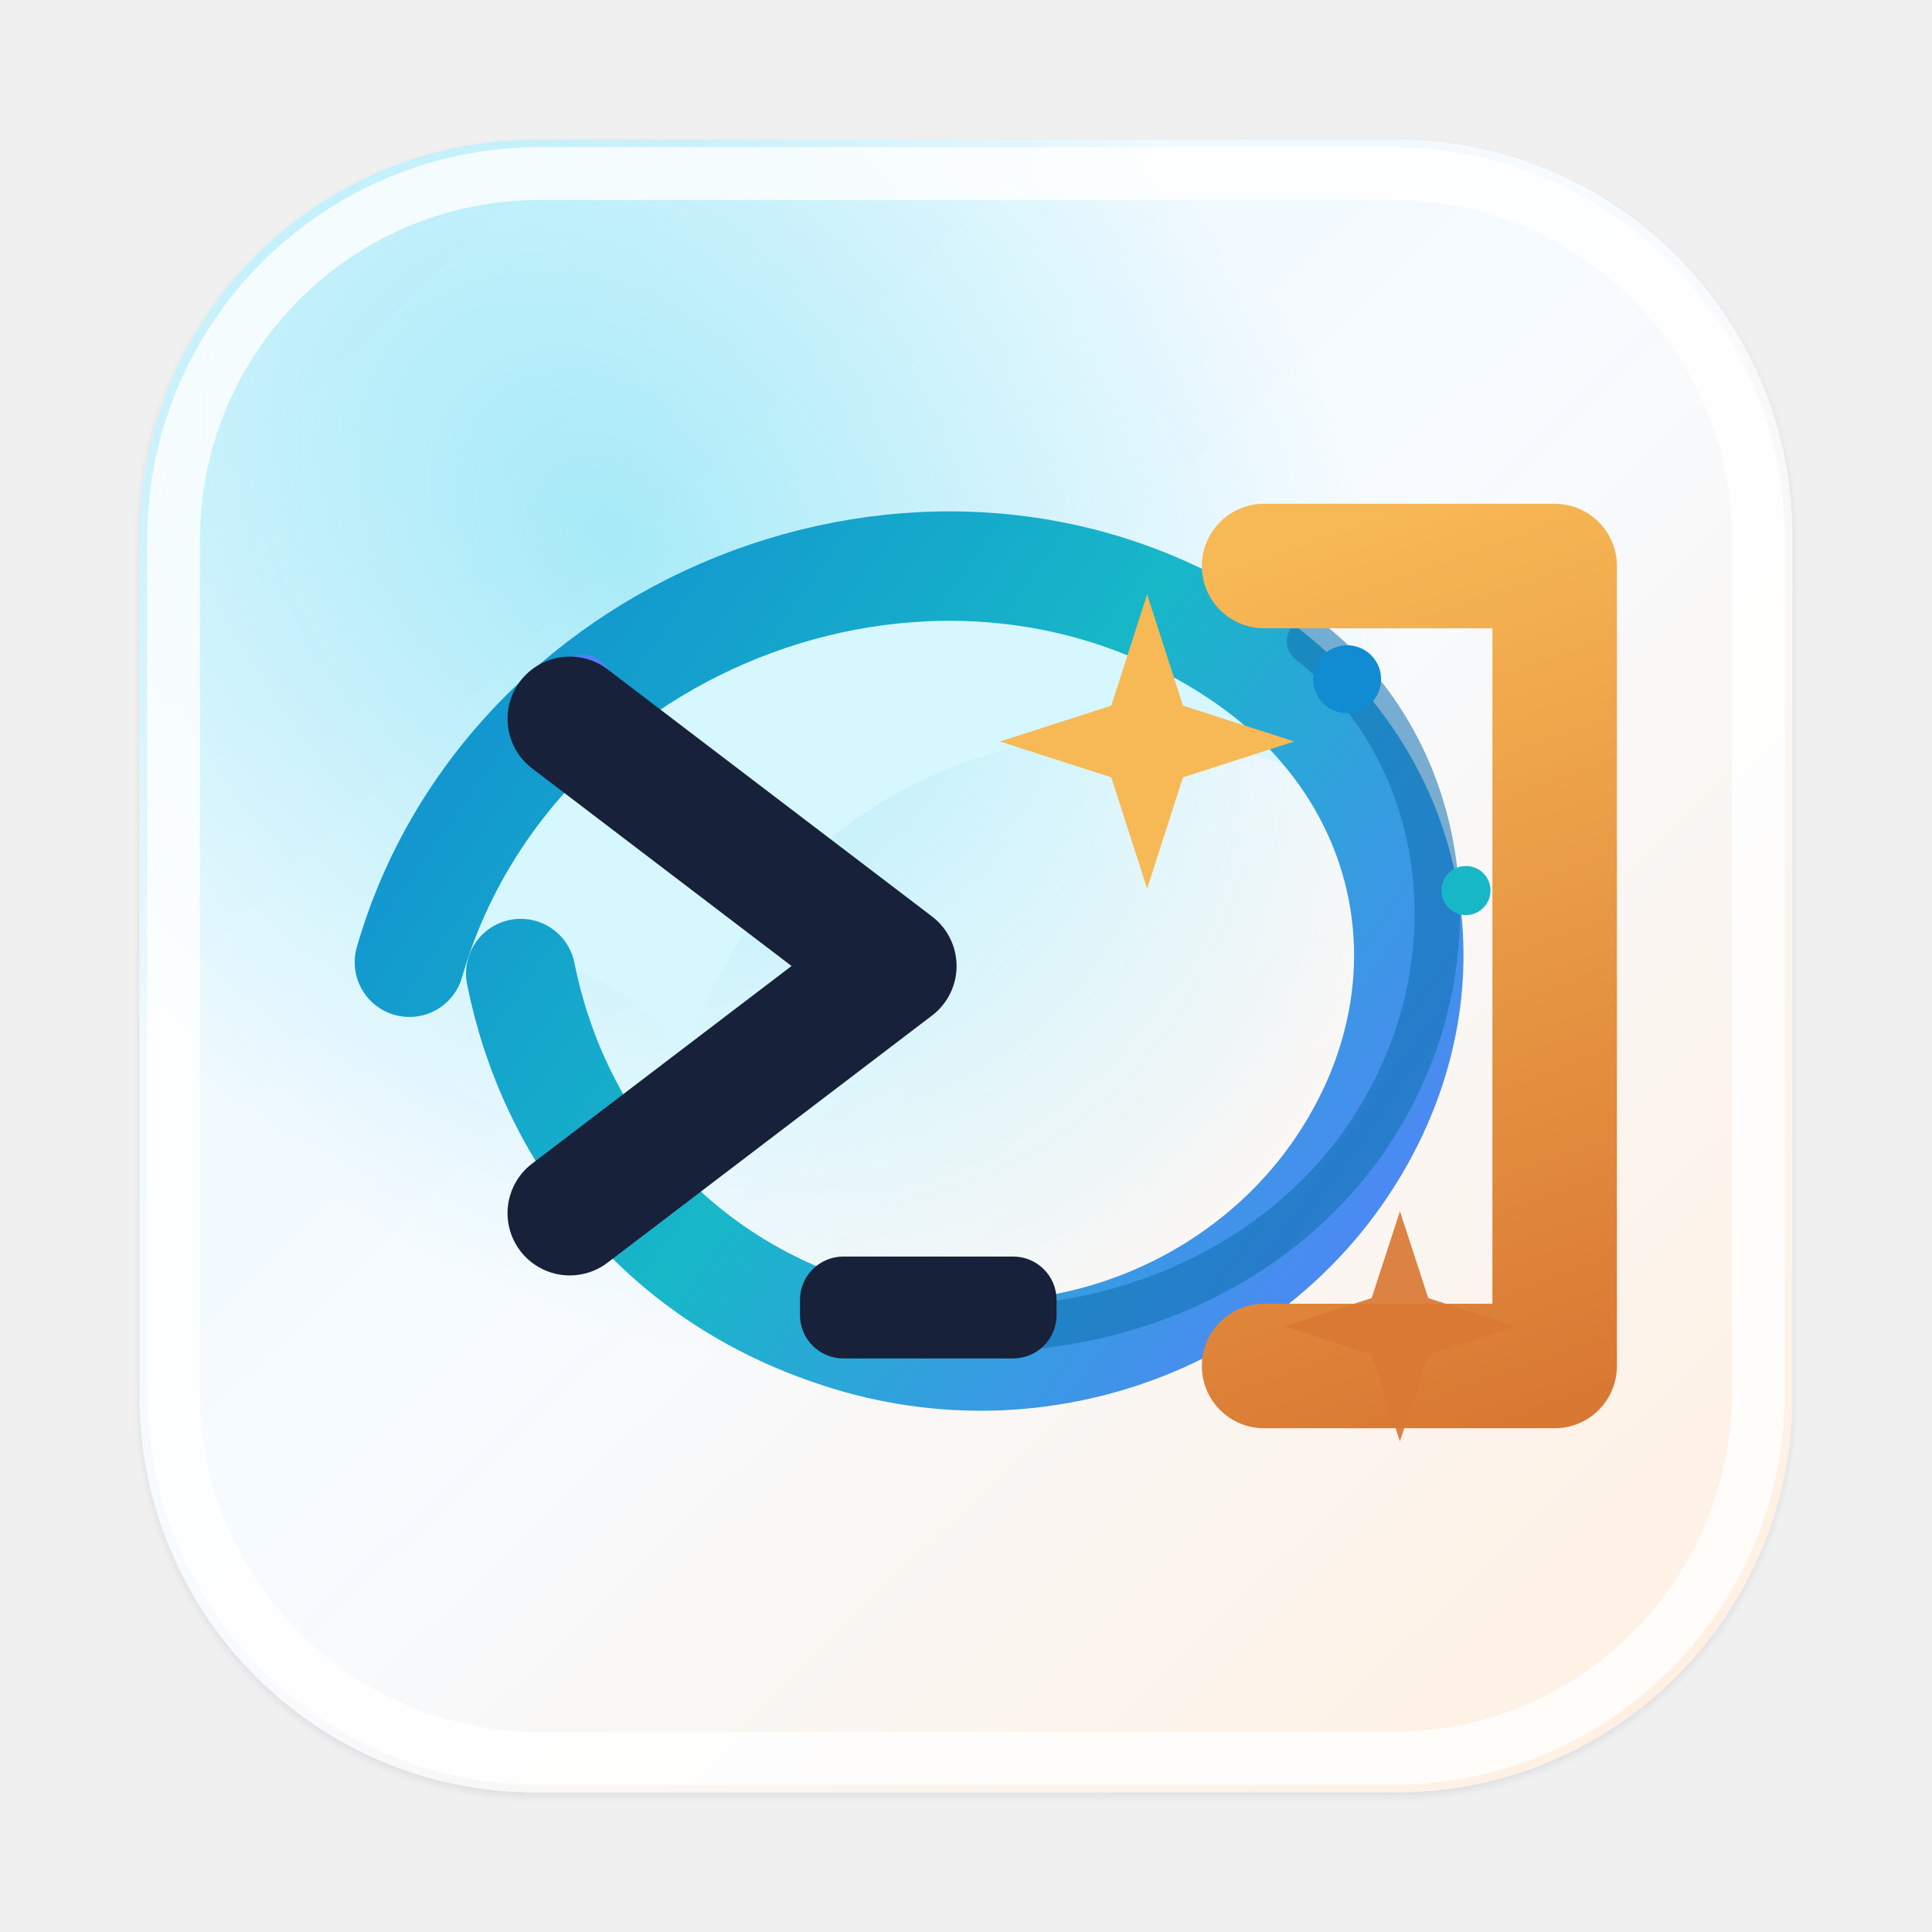
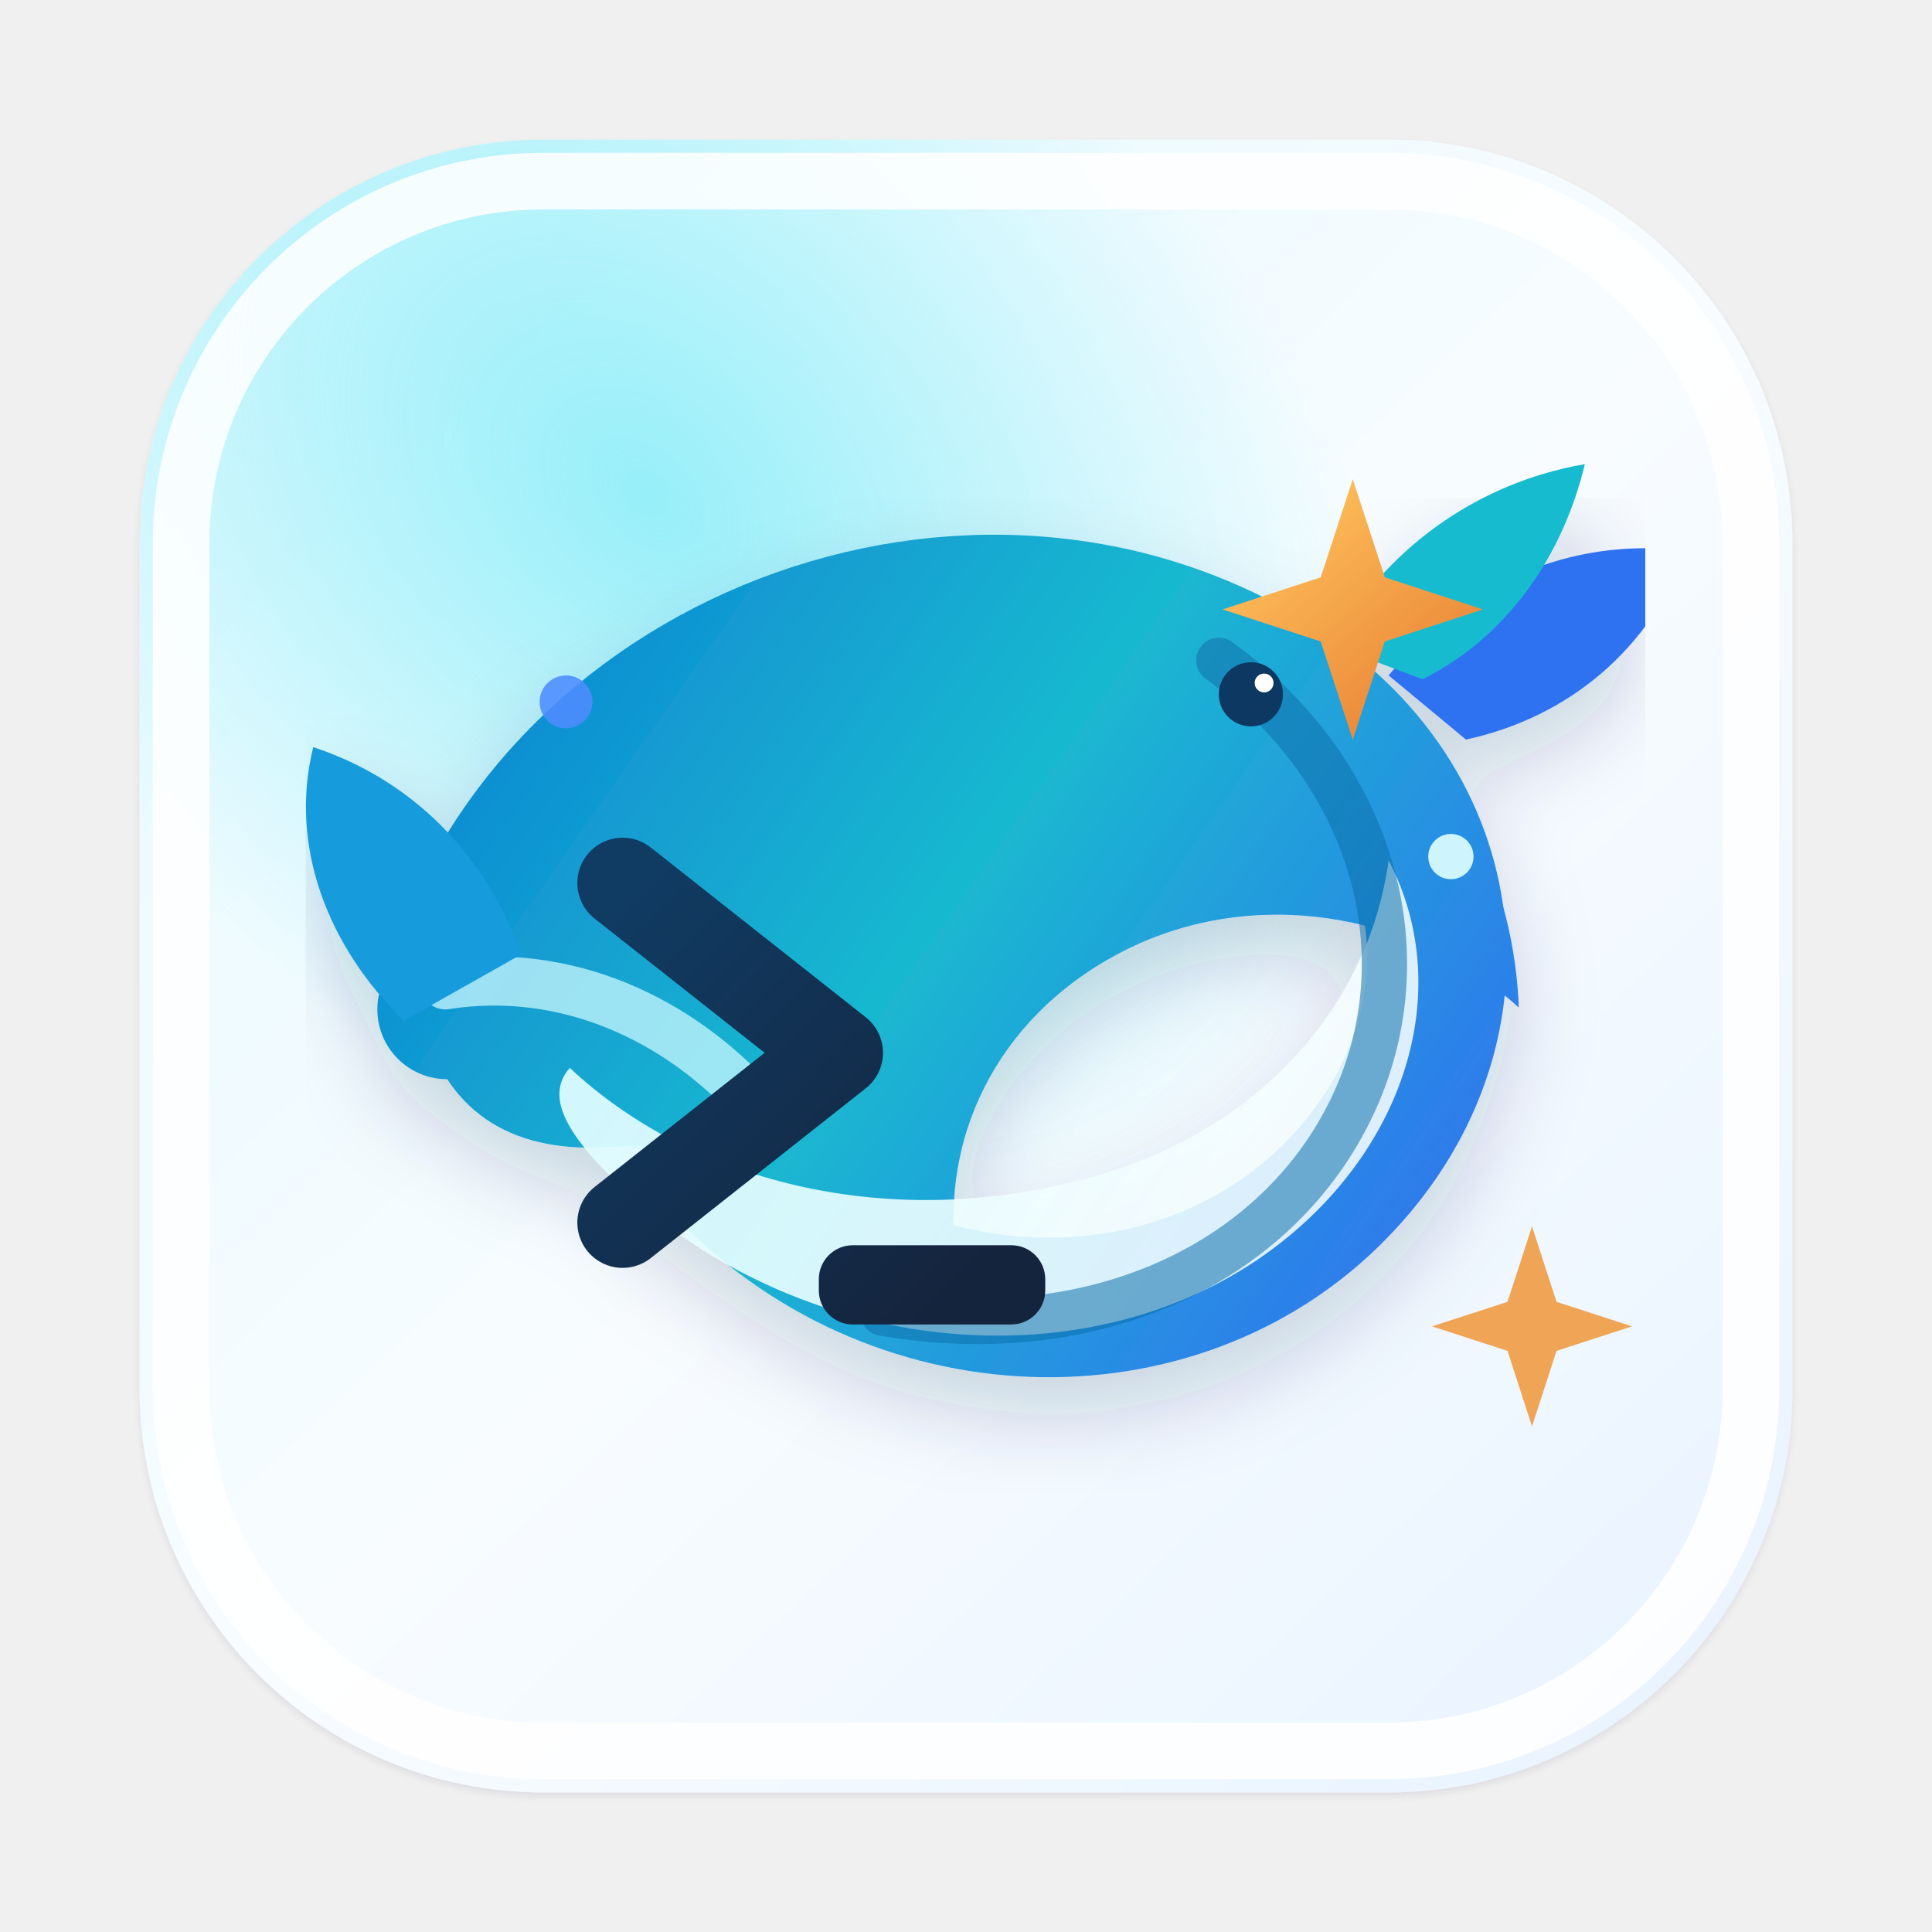
<svg xmlns="http://www.w3.org/2000/svg" width="1024" height="1024" viewBox="0 0 1024 1024" fill="none">
  <defs>
-     <linearGradient id="bg" x1="130" y1="120" x2="890" y2="910" gradientUnits="userSpaceOnUse">
-       <stop stop-color="#E8F8FF" />
-       <stop offset="0.48" stop-color="#F7FBFF" />
-       <stop offset="1" stop-color="#FFF0E2" />
+     <linearGradient id="bg" x1="144" y1="118" x2="884" y2="904" gradientUnits="userSpaceOnUse">
+       <stop stop-color="#E7FAFF" />
+       <stop offset="0.52" stop-color="#F8FCFF" />
+       <stop offset="1" stop-color="#EAF4FF" />
    </linearGradient>
-     <linearGradient id="deepseek" x1="190" y1="312" x2="774" y2="728" gradientUnits="userSpaceOnUse">
-       <stop stop-color="#118BD2" />
-       <stop offset="0.48" stop-color="#17B7C8" />
-       <stop offset="1" stop-color="#5B7CFF" />
+     <linearGradient id="body" x1="214" y1="304" x2="810" y2="720" gradientUnits="userSpaceOnUse">
+       <stop stop-color="#0B7FD3" />
+       <stop offset="0.46" stop-color="#19B8D0" />
+       <stop offset="1" stop-color="#3569F4" />
    </linearGradient>
-     <linearGradient id="claude" x1="664" y1="292" x2="826" y2="744" gradientUnits="userSpaceOnUse">
-       <stop stop-color="#F7B955" />
-       <stop offset="1" stop-color="#D97833" />
+     <linearGradient id="belly" x1="350" y1="428" x2="760" y2="700" gradientUnits="userSpaceOnUse">
+       <stop stop-color="#D9FBFF" />
+       <stop offset="1" stop-color="#FFFFFF" stop-opacity="0.88" />
    </linearGradient>
-     <radialGradient id="softBlue" cx="0" cy="0" r="1" gradientUnits="userSpaceOnUse" gradientTransform="translate(321 283) rotate(49) scale(488 364)">
-       <stop stop-color="#4ED8EF" stop-opacity="0.45" />
-       <stop offset="1" stop-color="#4ED8EF" stop-opacity="0" />
+     <linearGradient id="terminal" x1="316" y1="474" x2="516" y2="676" gradientUnits="userSpaceOnUse">
+       <stop stop-color="#103C64" />
+       <stop offset="1" stop-color="#15243D" />
+     </linearGradient>
+     <linearGradient id="spark" x1="684" y1="252" x2="792" y2="378" gradientUnits="userSpaceOnUse">
+       <stop stop-color="#FFC45D" />
+       <stop offset="1" stop-color="#E67A31" />
+     </linearGradient>
+     <radialGradient id="aquaGlow" cx="0" cy="0" r="1" gradientUnits="userSpaceOnUse" gradientTransform="translate(342 262) rotate(44) scale(460 320)">
+       <stop stop-color="#4FE5F4" stop-opacity="0.55" />
+       <stop offset="1" stop-color="#4FE5F4" stop-opacity="0" />
    </radialGradient>
-     <filter id="shadow" x="48" y="56" width="928" height="930" filterUnits="userSpaceOnUse" color-interpolation-filters="sRGB">
-       <feDropShadow dx="0" dy="22" stdDeviation="28" flood-color="#0B2440" flood-opacity="0.18" />
-       <feDropShadow dx="0" dy="2" stdDeviation="2" flood-color="#0B2440" flood-opacity="0.08" />
+     <filter id="panelShadow" x="42" y="54" width="940" height="940" filterUnits="userSpaceOnUse" color-interpolation-filters="sRGB">
+       <feDropShadow dx="0" dy="24" stdDeviation="30" flood-color="#0A3157" flood-opacity="0.16" />
+       <feDropShadow dx="0" dy="2" stdDeviation="2" flood-color="#0A3157" flood-opacity="0.08" />
+     </filter>
+     <filter id="softShadow" x="162" y="244" width="710" height="548" filterUnits="userSpaceOnUse" color-interpolation-filters="sRGB">
+       <feDropShadow dx="0" dy="20" stdDeviation="22" flood-color="#0A3157" flood-opacity="0.18" />
    </filter>
  </defs>
-   <g filter="url(#shadow)">
-     <rect x="74" y="74" width="876" height="876" rx="210" fill="url(#bg)" />
-     <rect x="74" y="74" width="876" height="876" rx="210" fill="url(#softBlue)" />
-     <rect x="92" y="92" width="840" height="840" rx="194" stroke="#FFFFFF" stroke-opacity="0.82" stroke-width="28" />
+   <g filter="url(#panelShadow)">
+     <rect x="74" y="74" width="876" height="876" rx="214" fill="url(#bg)" />
+     <rect x="74" y="74" width="876" height="876" rx="214" fill="url(#aquaGlow)" />
+     <rect x="96" y="96" width="832" height="832" rx="192" stroke="#FFFFFF" stroke-opacity="0.86" stroke-width="30" />
  </g>
-   <path d="M220 502C254 361 379 273 523 284C633 292 712 354 736 440C685 395 606 376 530 398C447 421 388 482 363 560C340 523 287 497 220 502Z" fill="#D7F7FF" />
-   <path d="M217 510C270 326 501 238 661 349C750 411 772 520 716 611C662 699 548 743 440 705C350 674 293 601 276 516" stroke="url(#deepseek)" stroke-width="58" stroke-linecap="round" stroke-linejoin="round" />
-   <path d="M694 340C768 398 785 510 727 599C675 679 570 720 466 699" stroke="#0F6FAF" stroke-width="24" stroke-linecap="round" opacity="0.55" />
-   <circle cx="714" cy="360" r="18" fill="#118BD2" />
-   <circle cx="777" cy="472" r="13" fill="#17B7C8" />
-   <circle cx="309" cy="362" r="15" fill="#5B7CFF" opacity="0.85" />
-   <path d="M302 381L474 512L302 643" stroke="#17213A" stroke-width="66" stroke-linecap="round" stroke-linejoin="round" />
-   <rect x="424" y="666" width="136" height="54" rx="23" fill="#17213A" />
-   <path d="M670 300H824V724H670" stroke="url(#claude)" stroke-width="66" stroke-linecap="round" stroke-linejoin="round" />
-   <path d="M608 315L627 374L686 393L627 412L608 471L589 412L530 393L589 374L608 315Z" fill="#F7B955" />
-   <path d="M742 642L757 688L803 703L757 718L742 764L727 718L681 703L727 688L742 642Z" fill="#D97833" opacity="0.92" />
+   <g filter="url(#softShadow)">
+     <path d="M224 540C250 386 390 282 548 294C690 304 800 404 805 534C752 486 672 470 604 500C537 530 500 592 506 660C452 626 389 604 321 608C270 611 235 588 224 540Z" fill="url(#body)" />
+     <path d="M237 535C285 350 518 260 680 365C779 430 789 553 704 635C617 719 466 712 378 612" stroke="url(#body)" stroke-width="74" stroke-linecap="round" stroke-linejoin="round" />
+     <path d="M302 566C366 626 468 652 571 626C664 603 725 536 736 456C773 527 743 616 666 668C569 733 428 716 337 636C307 609 286 584 302 566Z" fill="url(#belly)" opacity="0.96" />
+     <path d="M646 350C735 414 760 524 704 609C657 680 566 713 468 696" stroke="#0B6FAA" stroke-width="24" stroke-linecap="round" opacity="0.54" />
+     <path d="M236 522C300 512 360 540 401 586" stroke="#C9F8FF" stroke-width="26" stroke-linecap="round" opacity="0.75" />
+     <path d="M214 541C174 502 153 449 166 396C218 413 258 453 276 506" fill="#139BDD" />
+     <path d="M777 392C832 380 874 344 894 292C832 284 775 310 736 358" fill="#2E72F2" />
+     <path d="M754 360C798 338 828 296 840 246C782 256 733 292 706 342" fill="#18BBD0" />
+     <circle cx="663" cy="368" r="17" fill="#0A3762" />
+     <circle cx="670" cy="362" r="5" fill="#FFFFFF" />
+     <circle cx="769" cy="454" r="12" fill="#D6FAFF" opacity="0.95" />
+     <circle cx="300" cy="372" r="14" fill="#4D8DFF" opacity="0.88" />
+   </g>
+   <path d="M330 468L444 558L330 648" stroke="url(#terminal)" stroke-width="48" stroke-linecap="round" stroke-linejoin="round" />
+   <rect x="434" y="660" width="120" height="42" rx="18" fill="url(#terminal)" />
+   <path d="M717 254L734 306L786 323L734 340L717 392L700 340L648 323L700 306L717 254Z" fill="url(#spark)" />
+   <path d="M812 650L825 690L865 703L825 716L812 756L799 716L759 703L799 690L812 650Z" fill="#F09A3F" opacity="0.88" />
</svg>
